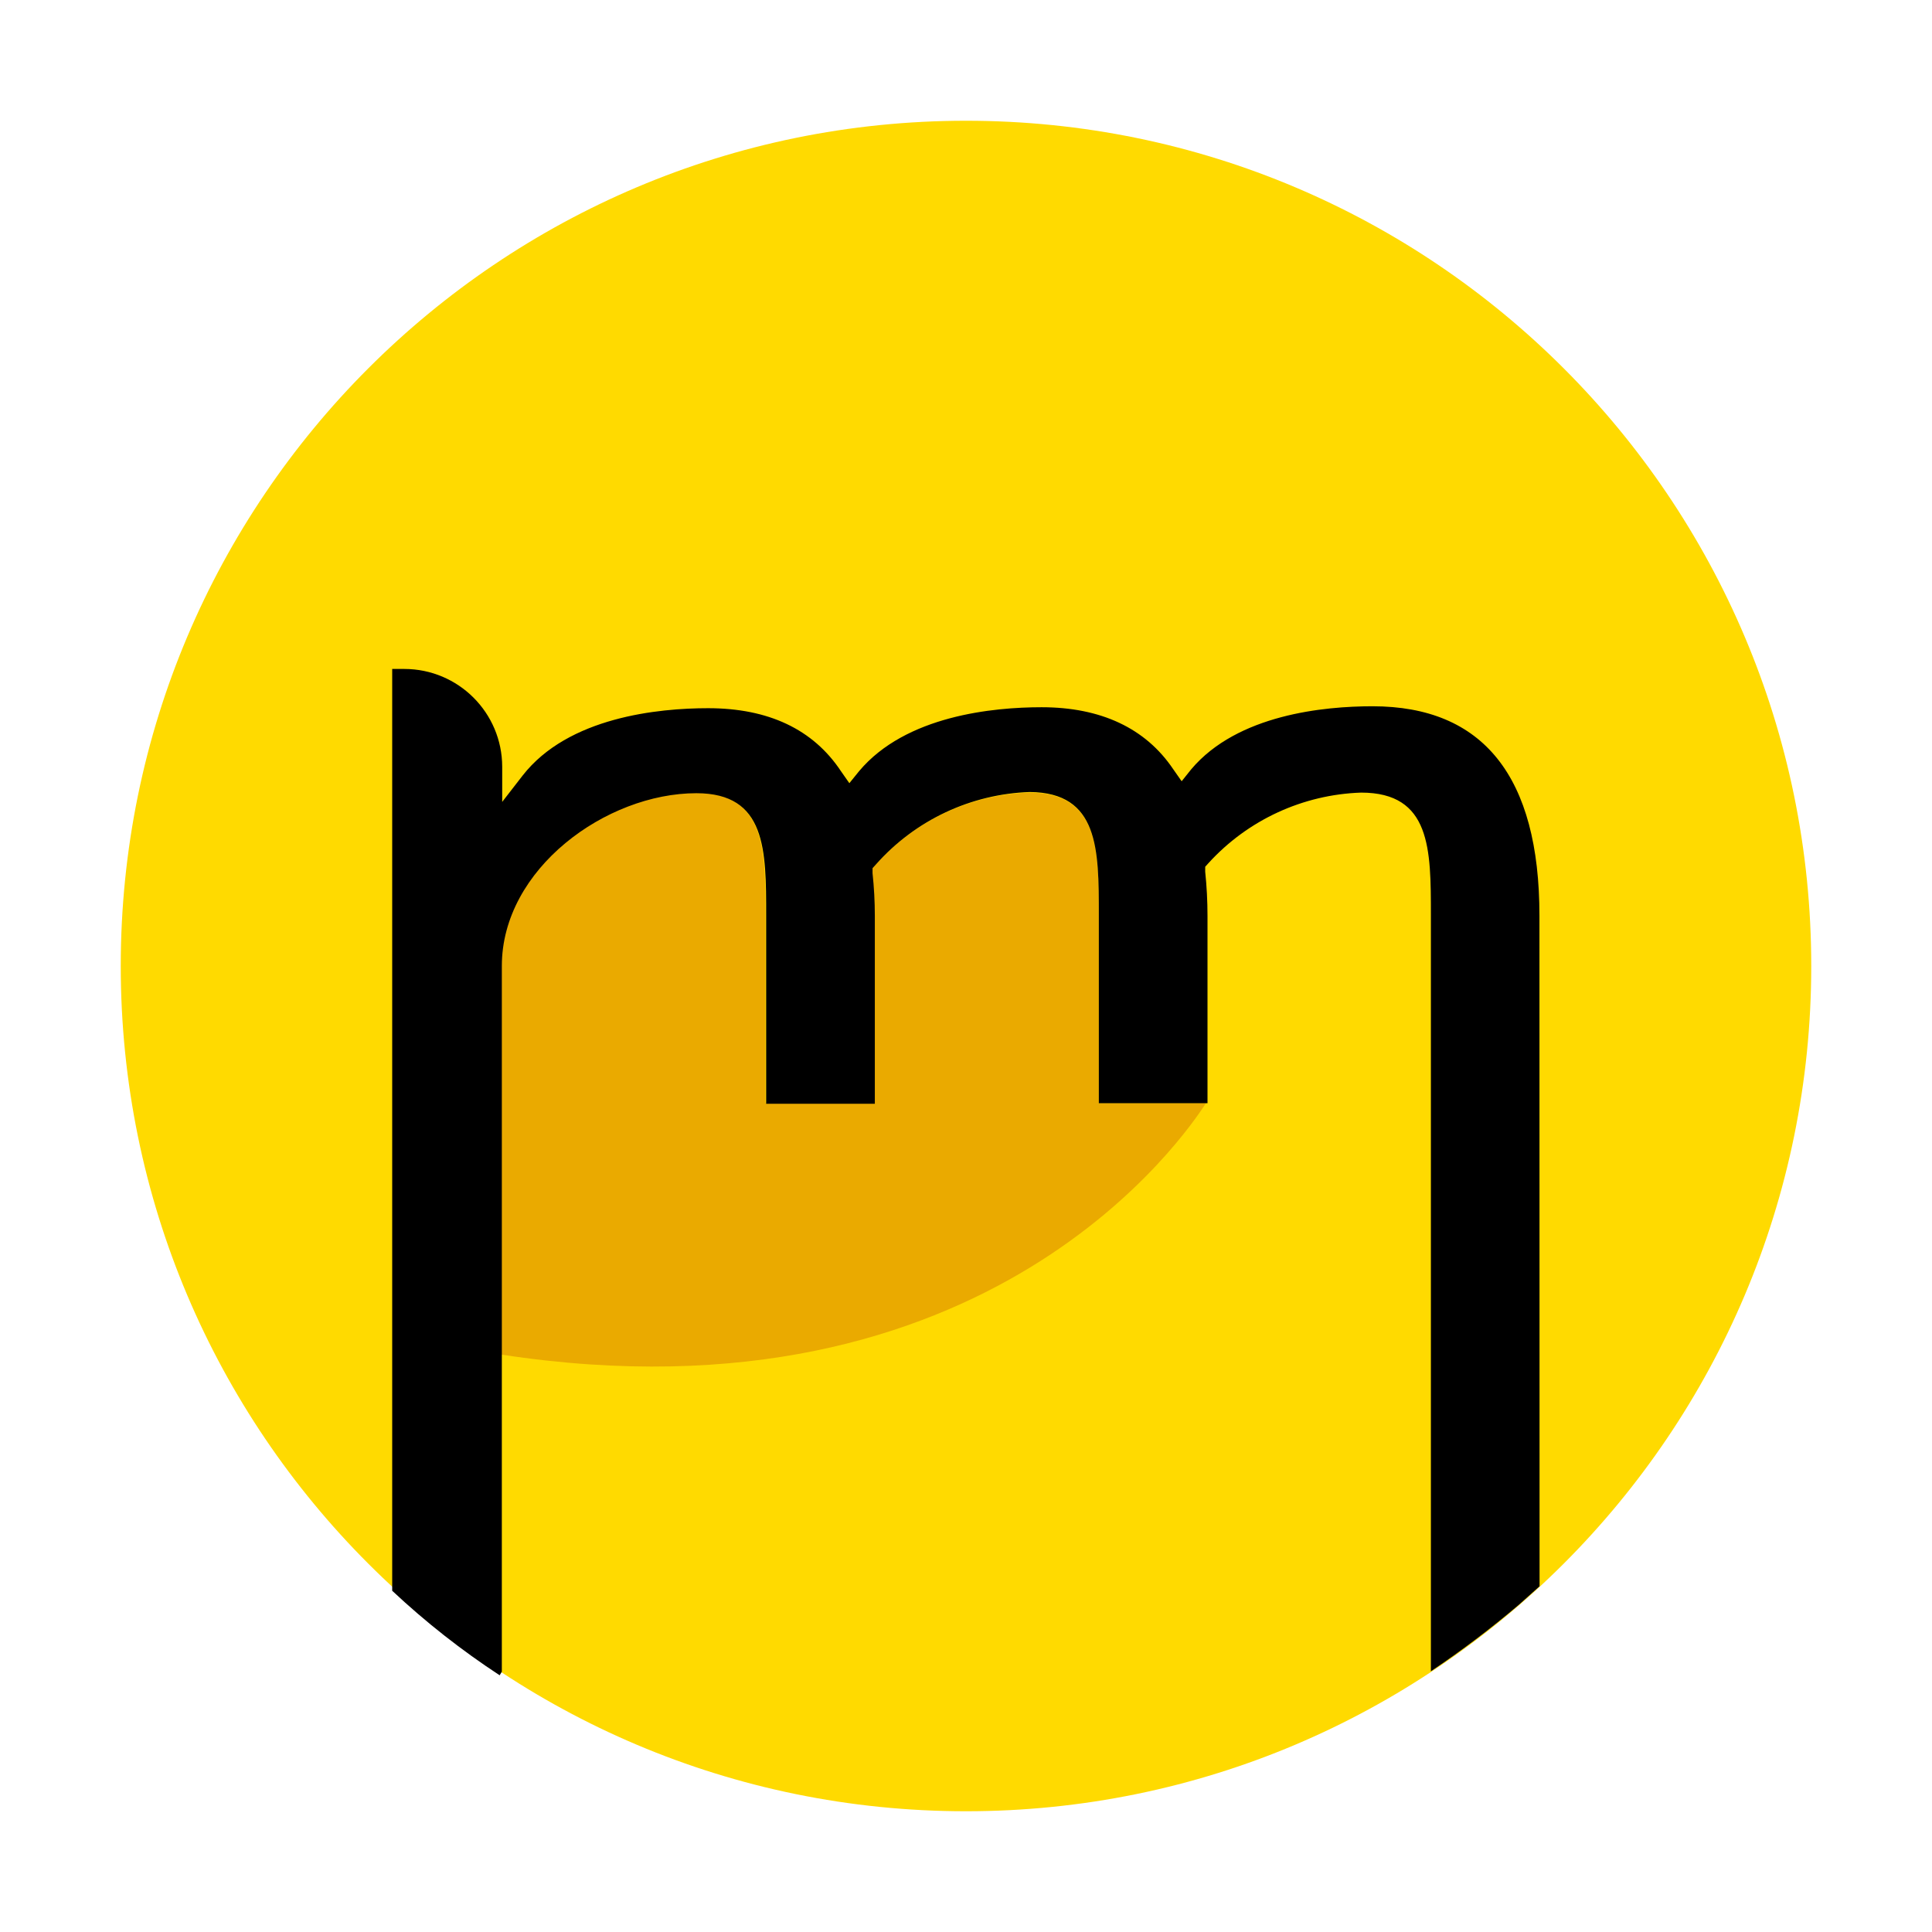
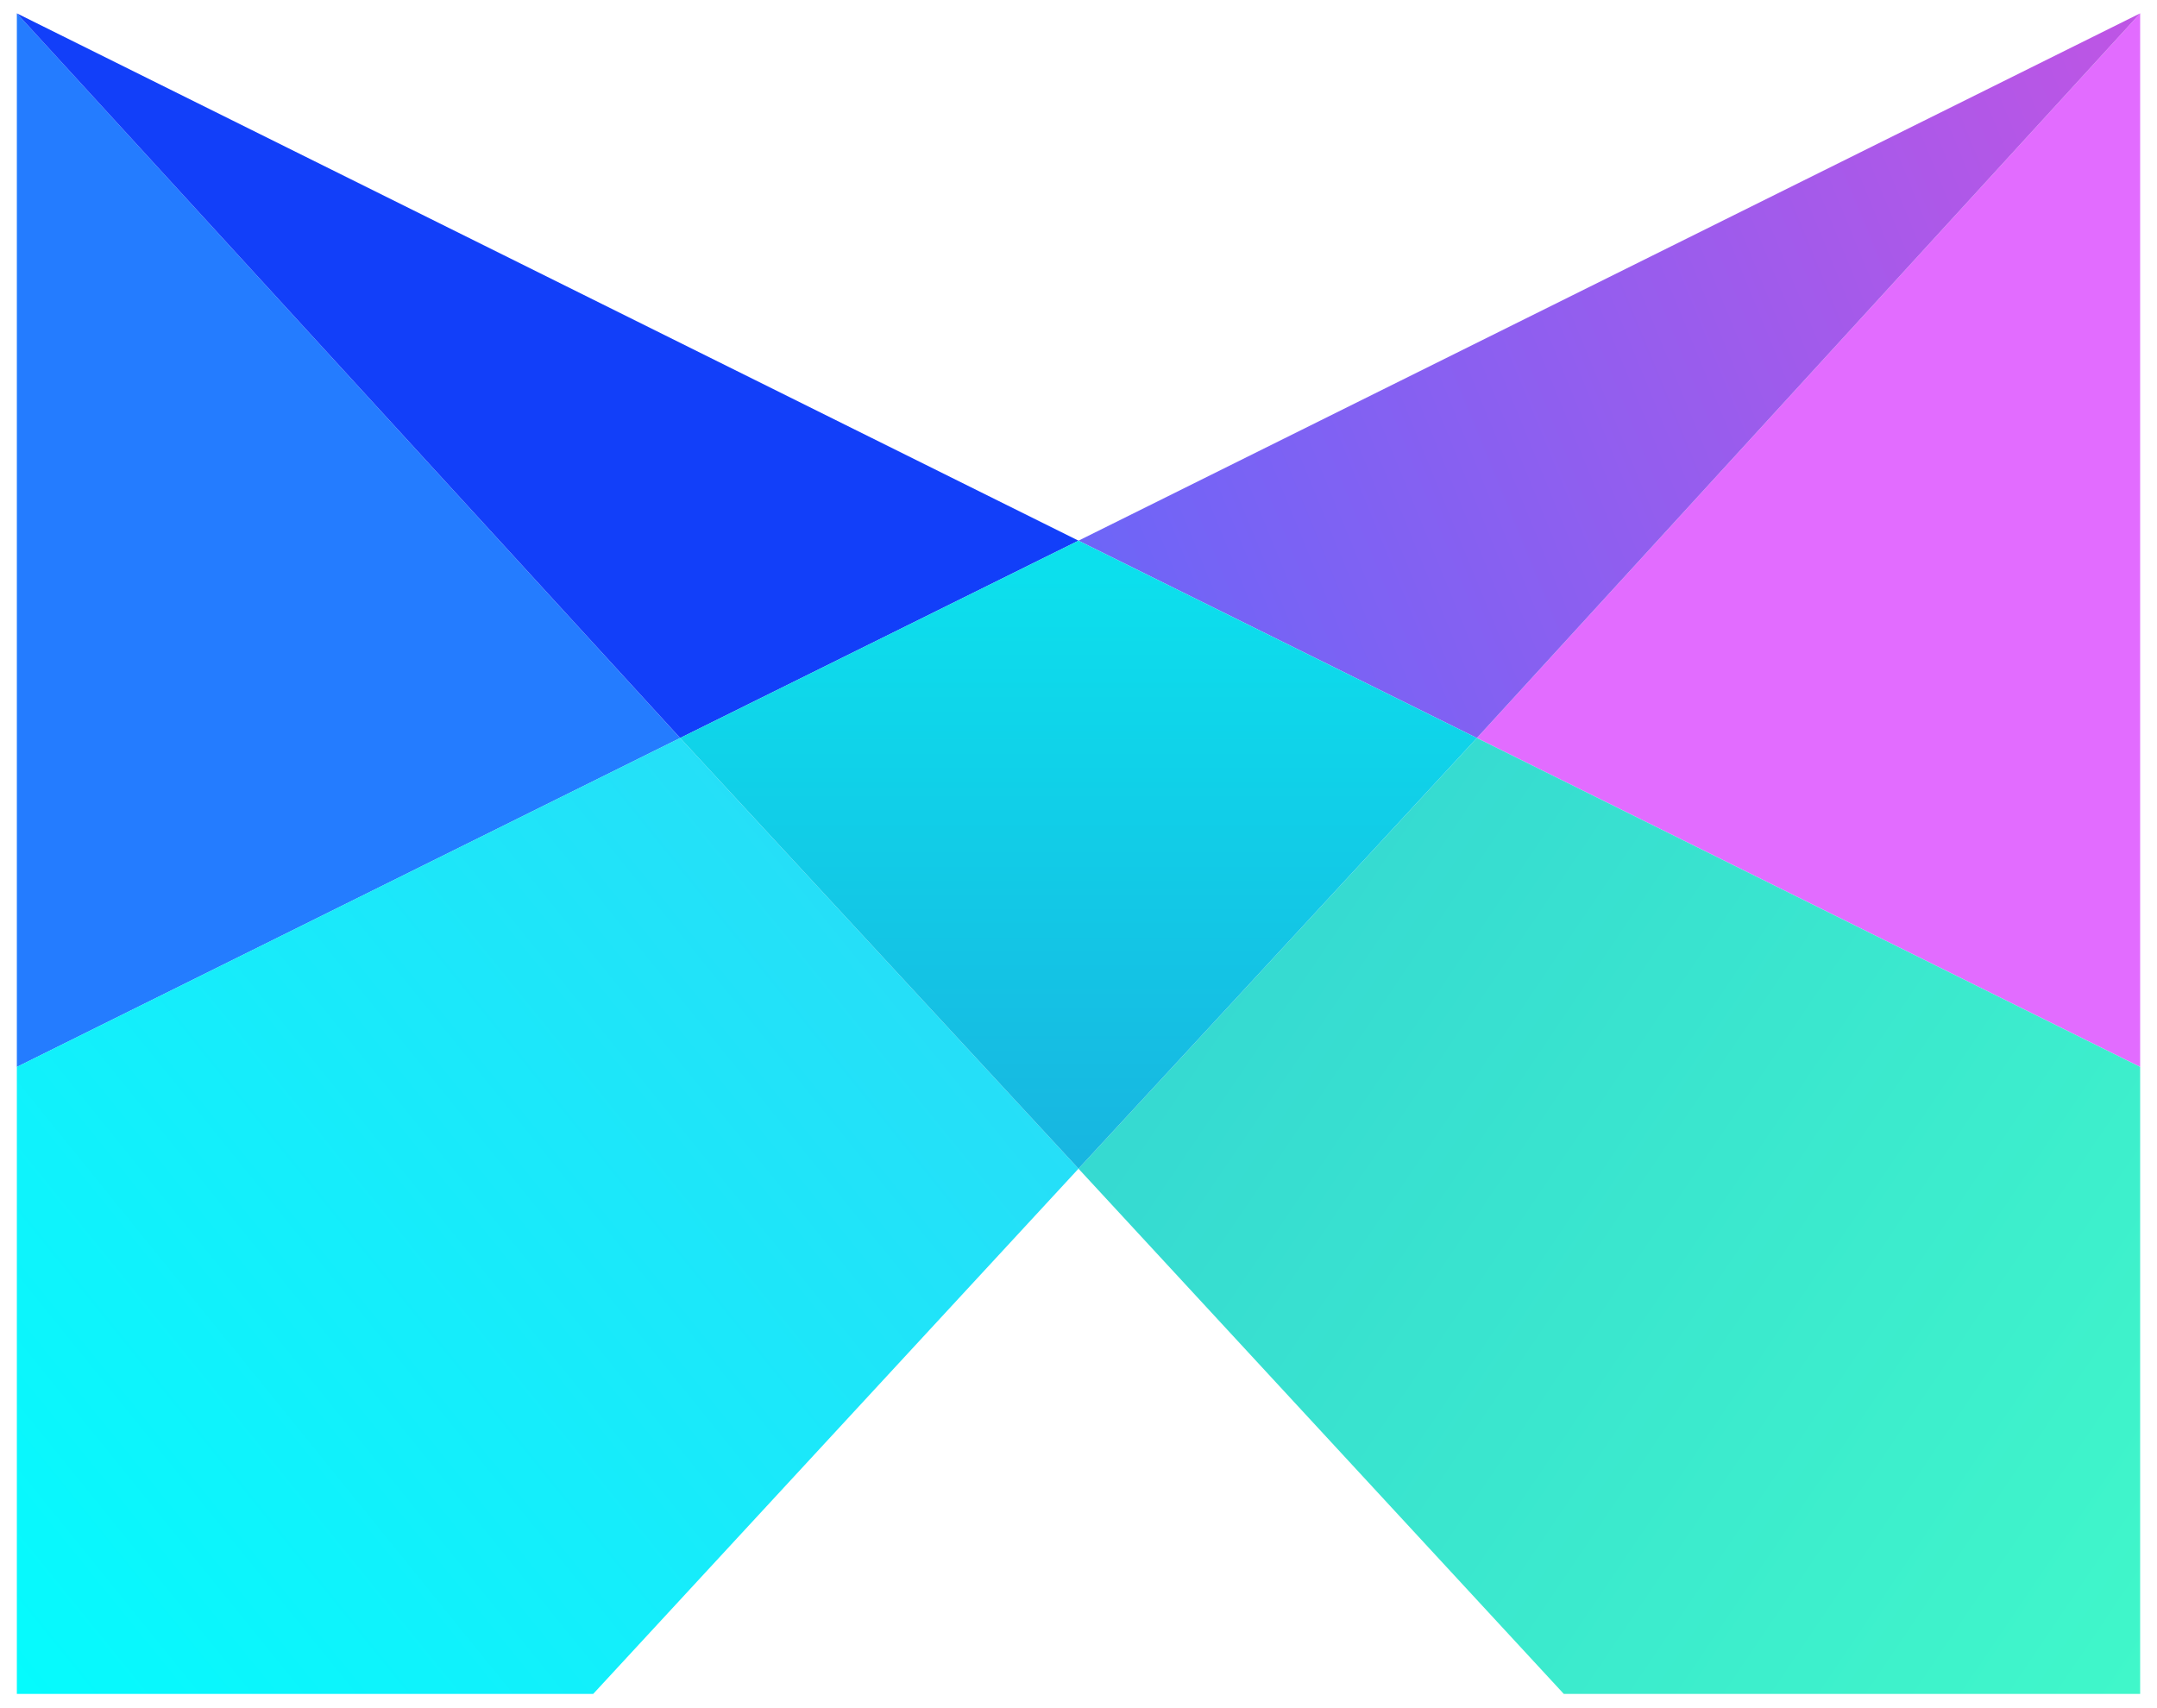
- <svg xmlns="http://www.w3.org/2000/svg" id="Layer_1" data-name="Layer 1" viewBox="0 0 160 160">
+ <svg xmlns="http://www.w3.org/2000/svg" viewBox="0 0 48 38" fill="none">
+   <path d="M0.375 0.297V23.748L15.135 16.427L0.375 0.297Z" fill="url(#paint0_linear_1040_16149)" />
+   <path d="M47.625 23.747V0.297L32.865 16.426L47.625 23.747Z" fill="#E26CFF" />
+   <path d="M24 26.012L34.8 37.703H47.625V23.747L32.865 16.426L24 26.012Z" fill="url(#paint1_linear_1040_16149)" />
+   <path d="M24 12.034L0.375 0.297L15.135 16.426L24 12.034Z" fill="#123FF9" />
+   <path d="M15.135 16.426L0.375 23.747V37.703H13.2L24 26.012L15.135 16.426Z" fill="url(#paint2_linear_1040_16149)" />
+   <path d="M24 12.034L32.865 16.426L47.625 0.297L24 12.034Z" fill="url(#paint3_linear_1040_16149)" />
+   <path d="M24 26.012L32.865 16.426L24 12.034L15.135 16.426L24 26.012Z" fill="url(#paint4_linear_1040_16149)" />
  <defs>
-     <style>.cls-1{fill:#ffda00;}.cls-2{fill:#eaaa00;}</style>
+     <linearGradient id="paint0_linear_1040_16149" x1="7.755" y1="0.435" x2="7.755" y2="23.748" gradientUnits="userSpaceOnUse">
+       <stop stop-color="#247CFF" />
+       <stop offset="1" stop-color="#247CFF" />
+     </linearGradient>
+     <linearGradient id="paint1_linear_1040_16149" x1="11.287" y1="9.791" x2="51.876" y2="37.186" gradientUnits="userSpaceOnUse">
+       <stop stop-color="#2EC3D7" />
+       <stop offset="1" stop-color="#41FBC9" />
+     </linearGradient>
+     <linearGradient id="paint2_linear_1040_16149" x1="-0.637" y1="42.164" x2="41.204" y2="8.303" gradientUnits="userSpaceOnUse">
+       <stop stop-color="#00FFFE" />
+       <stop offset="0.905" stop-color="#3FC9F4" />
+     </linearGradient>
+     <linearGradient id="paint3_linear_1040_16149" x1="22.988" y1="13.109" x2="51.368" y2="1.449" gradientUnits="userSpaceOnUse">
+       <stop stop-color="#6966F8" />
+       <stop offset="1" stop-color="#C853E2" />
+     </linearGradient>
+     <linearGradient id="paint4_linear_1040_16149" x1="23.438" y1="12.537" x2="23.438" y2="34.843" gradientUnits="userSpaceOnUse">
+       <stop stop-color="#0CE0ED" />
+       <stop offset="1" stop-color="#2099D8" />
+     </linearGradient>
  </defs>
-   <circle class="cls-1" cx="80" cy="80" r="70" />
-   <path class="cls-2" d="M91,75.76c0-5.43,0-10.12-5.78-10.12a17.85,17.85,0,0,0-12.74,6l-.28.31,0,.41a33.34,33.34,0,0,1,.19,3.53V91.36h-9V75.76c0-5.43,0-10.12-5.78-10.12-7.45,0-16.11,6.25-16.11,14.31v32.23C82,118.37,98.35,93.7,99.88,91.35H91Z" />
-   <path d="M127.49,75.83c0-11.51-4.65-17.34-13.83-17.34-4,0-11.17.68-15,5.21l-.8,1-.7-1c-2.29-3.4-6-5.13-10.9-5.13-4,0-11.25.69-15.11,5.29l-.81,1-.7-1c-2.3-3.46-6-5.21-11-5.21-4.11,0-11.58.73-15.36,5.58l-1.69,2.18V63.5a8.11,8.11,0,0,0-8.11-8.1h-1v76.34a65.49,65.49,0,0,0,8.9,7l.18-.3V80c0-8.06,8.66-14.31,16.11-14.31,5.78,0,5.78,4.69,5.78,10.12v15.6h9V75.84a33.34,33.34,0,0,0-.19-3.53l0-.41.28-.31a17.85,17.85,0,0,1,12.74-6C91,65.64,91,70.33,91,75.76v15.6h9V75.84a35.45,35.45,0,0,0-.19-3.65l0-.41.28-.31a17.91,17.91,0,0,1,12.63-5.83c5.78,0,5.78,4.69,5.78,10.12v62.65a79.24,79.24,0,0,0,7.31-5.53l1.69-1.51Z" />
</svg>
